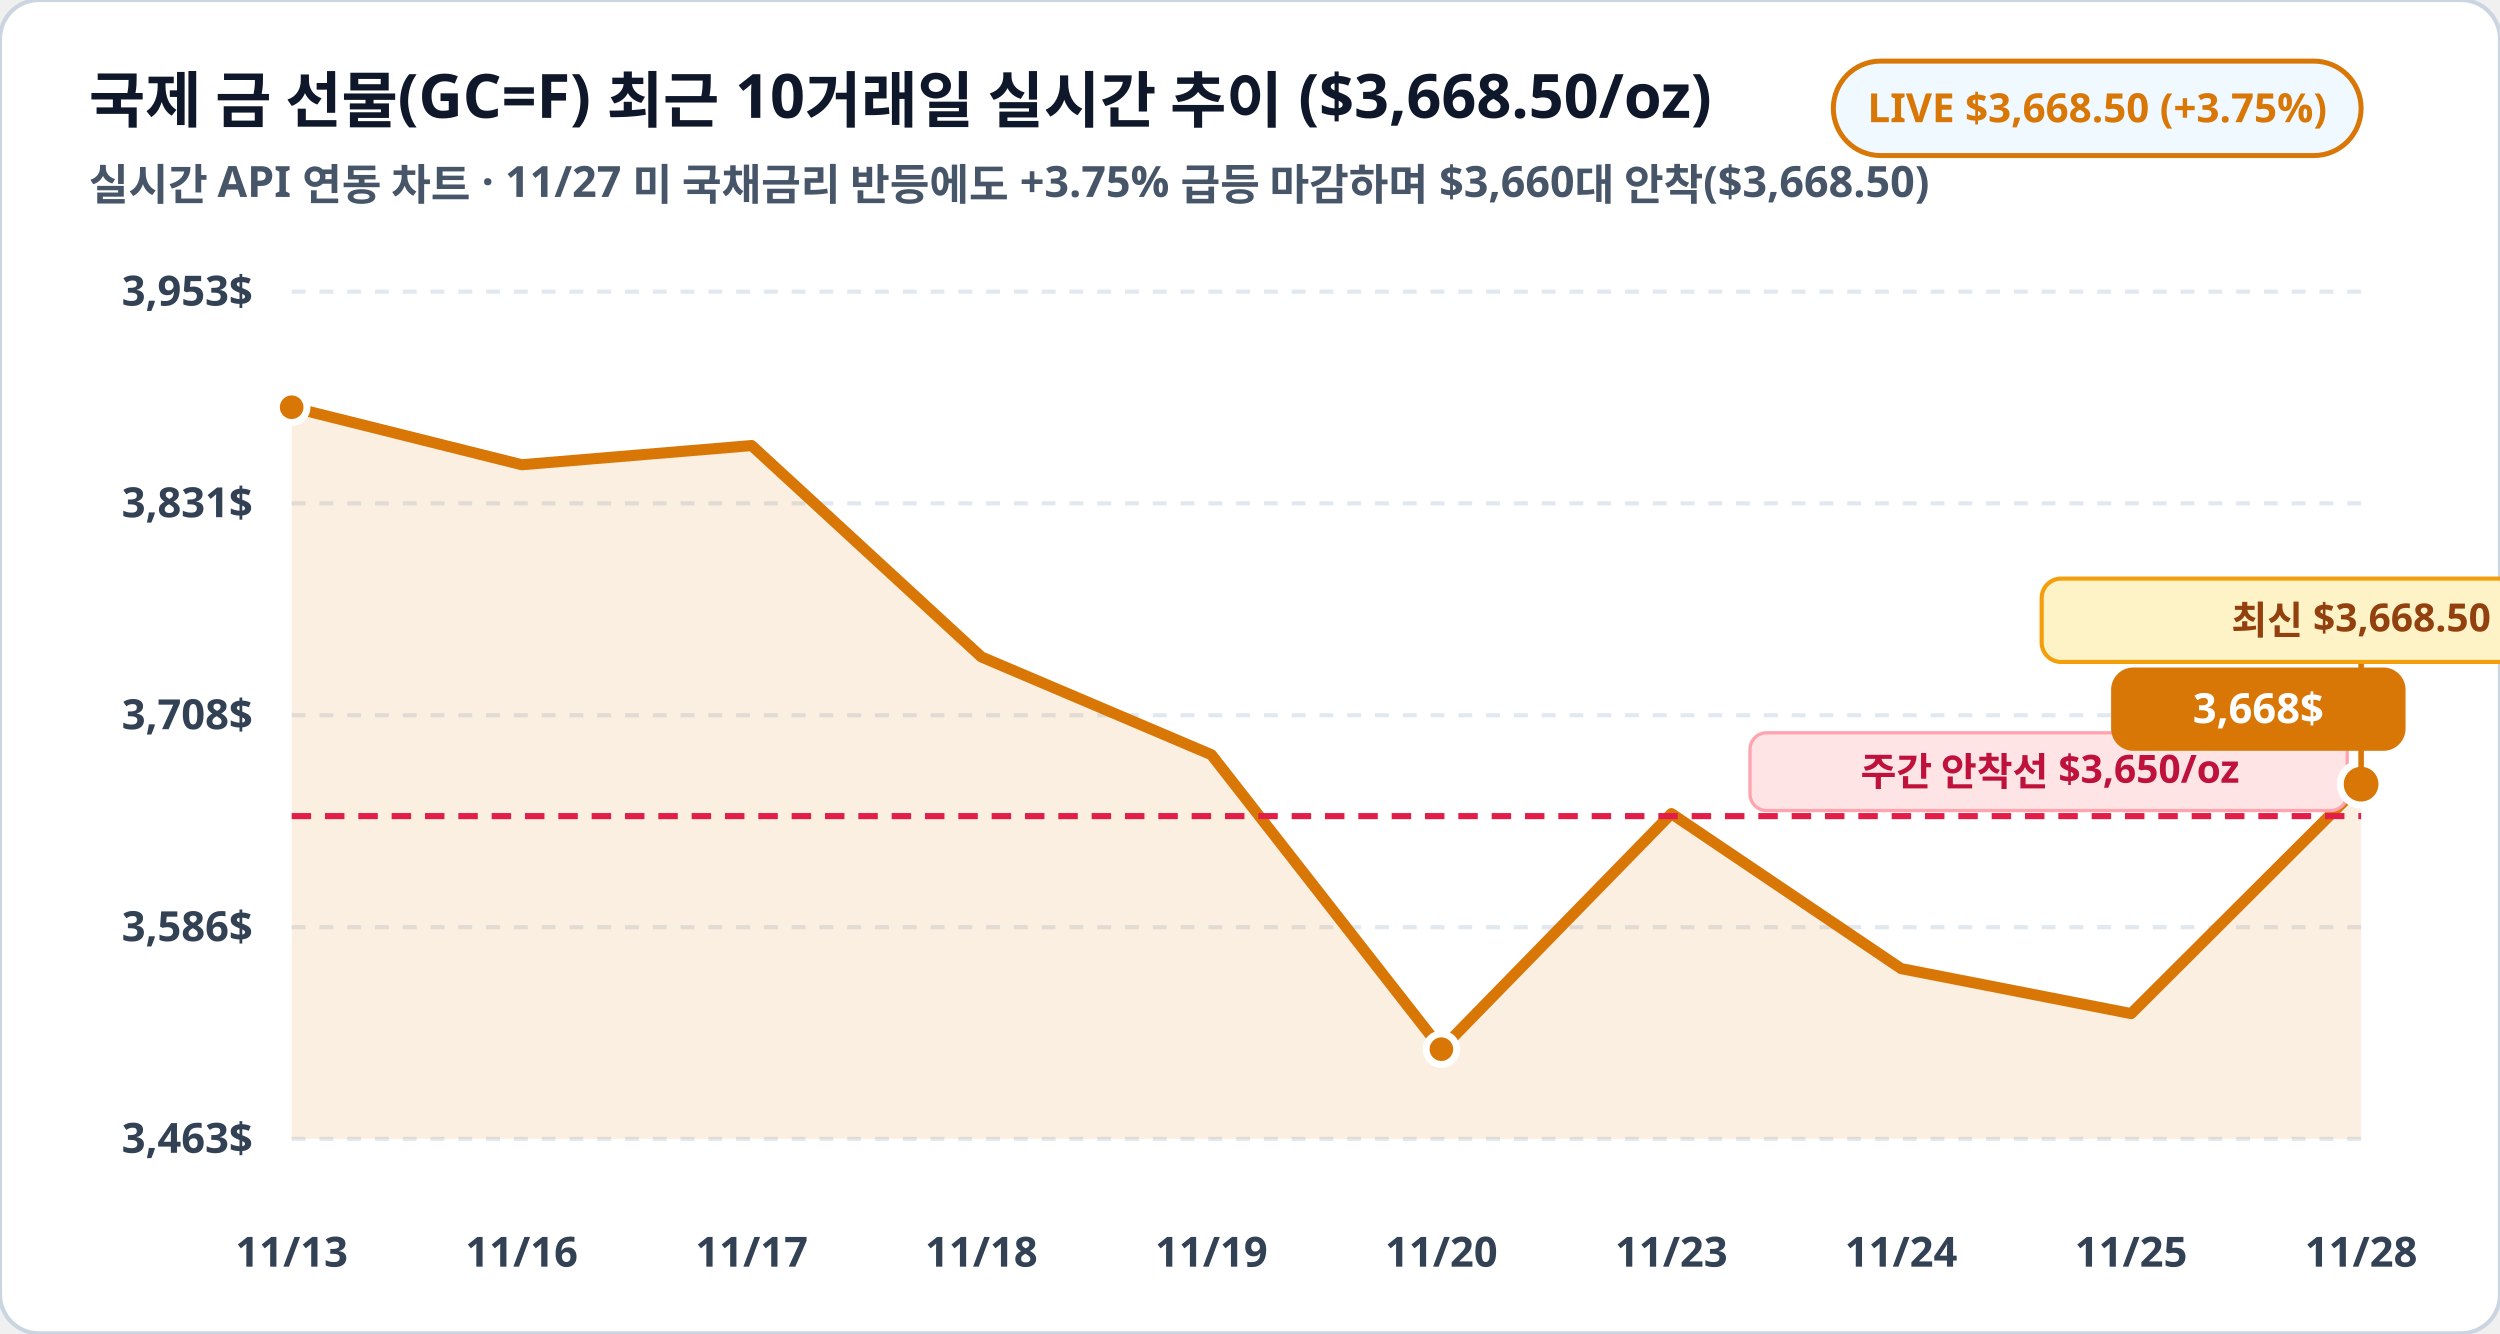
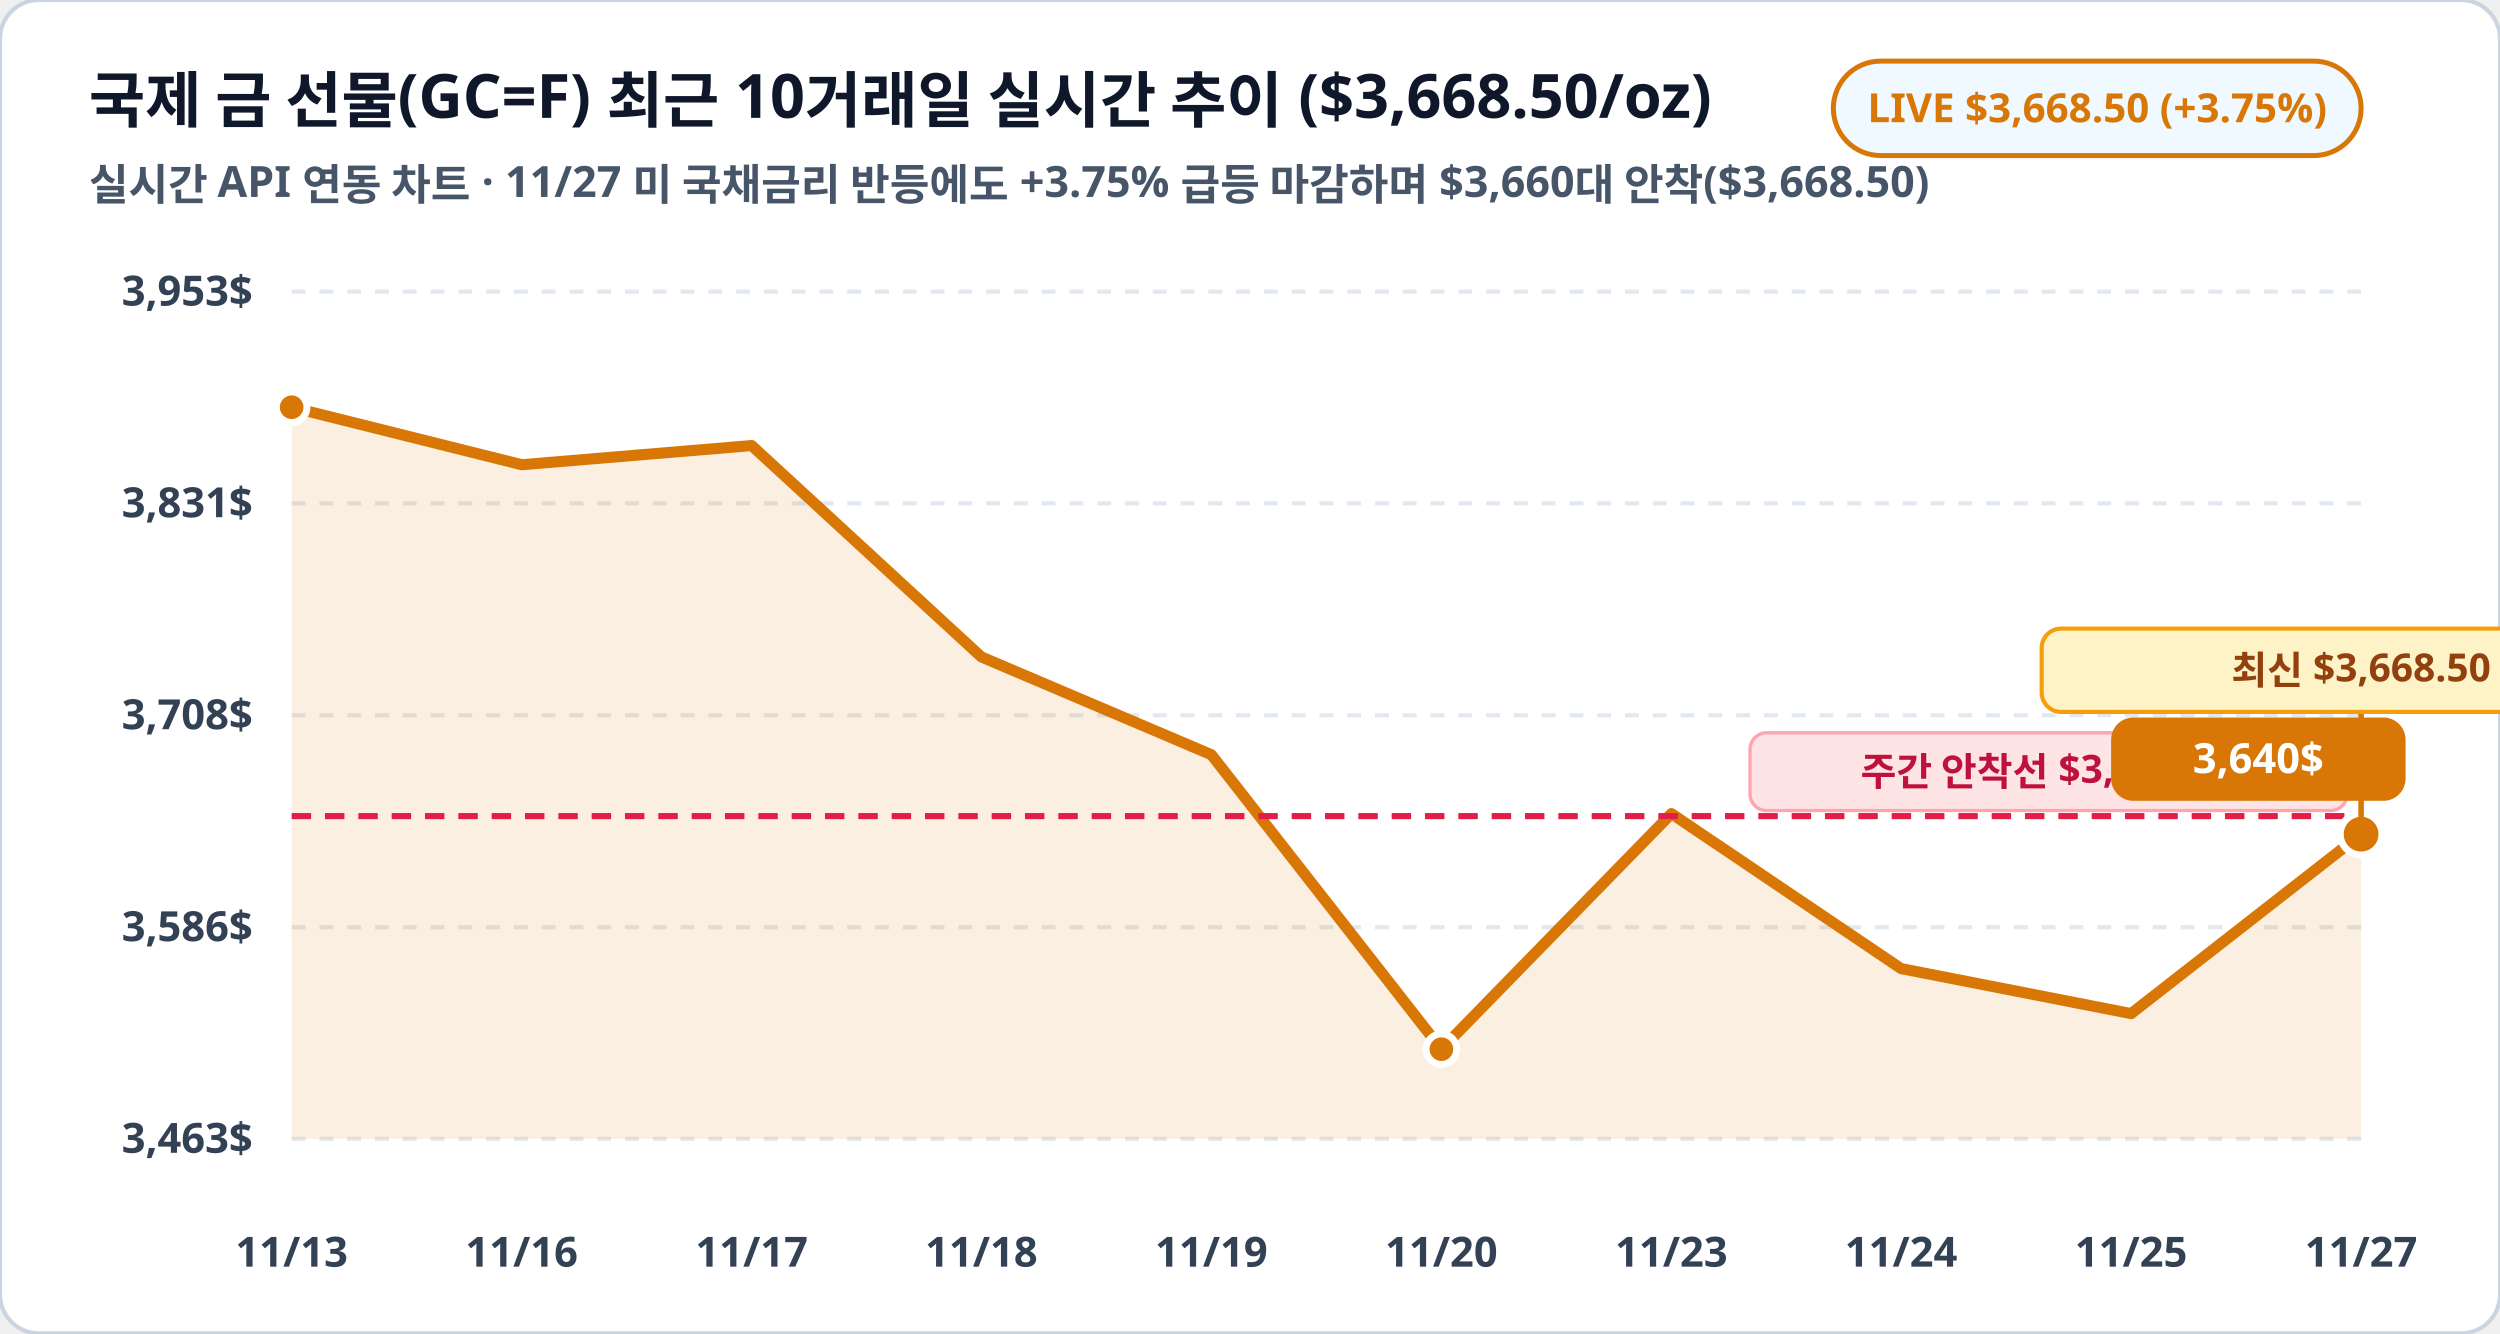
<svg xmlns="http://www.w3.org/2000/svg" viewBox="0 0 900 480" width="100%" height="100%">
  <rect width="900" height="480" rx="14" fill="#ffffff" stroke="#cbd5e1" stroke-width="1.5" />
  <text x="32" y="44" fill="#0f172a" font-family="Pretendard, sans-serif" font-size="22" font-weight="900">국제 금 선물(GC=F) 최근 10거래일 실시간 추이 ($3,668.50/oz)</text>
  <text x="32" y="72" fill="#475569" font-family="Pretendard, sans-serif" font-size="15.5" font-weight="600">실시간 API 연동 차트 · 11/27 미 국채금리 반등에도 +3.75% 급등 마감하며 $3,660대 안착($3,668.50)</text>
  <rect x="660" y="22" width="190" height="34" rx="17" fill="#f0f9ff" stroke="#d97706" stroke-width="1.8" />
  <text x="755" y="44" fill="#d97706" font-family="Pretendard, sans-serif" font-size="14.5" font-weight="800" text-anchor="middle">LIVE $3,668.50 (+3.75%)</text>
  <line x1="105" y1="105.0" x2="850" y2="105.0" stroke="#e2e8f0" stroke-width="1.5" stroke-dasharray="5,5" />
  <text x="91" y="110.0" fill="#334155" font-family="Pretendard, sans-serif" font-size="15" font-weight="700" text-anchor="end">3,953$</text>
  <line x1="105" y1="181.2" x2="850" y2="181.2" stroke="#e2e8f0" stroke-width="1.5" stroke-dasharray="5,5" />
  <text x="91" y="186.2" fill="#334155" font-family="Pretendard, sans-serif" font-size="15" font-weight="700" text-anchor="end">3,831$</text>
  <line x1="105" y1="257.5" x2="850" y2="257.5" stroke="#e2e8f0" stroke-width="1.5" stroke-dasharray="5,5" />
  <text x="91" y="262.5" fill="#334155" font-family="Pretendard, sans-serif" font-size="15" font-weight="700" text-anchor="end">3,708$</text>
  <line x1="105" y1="333.8" x2="850" y2="333.8" stroke="#e2e8f0" stroke-width="1.5" stroke-dasharray="5,5" />
  <text x="91" y="338.8" fill="#334155" font-family="Pretendard, sans-serif" font-size="15" font-weight="700" text-anchor="end">3,586$</text>
  <line x1="105" y1="410.0" x2="850" y2="410.0" stroke="#e2e8f0" stroke-width="1.5" stroke-dasharray="5,5" />
  <text x="91" y="415.0" fill="#334155" font-family="Pretendard, sans-serif" font-size="15" font-weight="700" text-anchor="end">3,463$</text>
-   <polygon points="105.0,410.0 105.0,146.6 187.8,167.3 270.6,160.4 353.3,236.5 436.1,271.7 518.9,377.7 601.7,292.9 684.4,348.7 767.2,364.9 850.0,282.3 850.0,410.0" fill="#d97706" fill-opacity="0.12" />
-   <polyline fill="none" stroke="#d97706" stroke-width="4" stroke-linecap="round" stroke-linejoin="round" points="105.0,146.6 187.8,167.3 270.6,160.4 353.3,236.5 436.1,271.7 518.9,377.7 601.7,292.9 684.4,348.7 767.2,364.9 850.0,282.3" />
+   <polygon points="105.0,410.0 105.0,146.6 187.8,167.3 270.6,160.4 353.3,236.5 436.1,271.7 518.9,377.7 601.7,292.9 684.4,348.7 767.2,364.9 850.0,300.3 850.0,410.0" fill="#d97706" fill-opacity="0.12" />
+   <polyline fill="none" stroke="#d97706" stroke-width="4" stroke-linecap="round" stroke-linejoin="round" points="105.0,146.6 187.8,167.3 270.6,160.4 353.3,236.5 436.1,271.7 518.9,377.7 601.7,292.9 684.4,348.7 767.2,364.9 850.0,300.3" />
  <line x1="105" y1="293.8" x2="850" y2="293.8" stroke="#e11d48" stroke-width="2.2" stroke-dasharray="7,5" />
  <rect x="630" y="263.8" width="215" height="28" rx="6" fill="#ffe4e6" stroke="#fda4af" stroke-width="1.2" />
  <text x="738" y="282.8" fill="#be123c" font-family="Pretendard, sans-serif" font-size="14" font-weight="800" text-anchor="middle">주간 안착선 $3,650/oz</text>
  <circle cx="105.0" cy="146.6" r="5.5" fill="#d97706" stroke="#ffffff" stroke-width="2.5" />
  <circle cx="518.9" cy="377.7" r="5.5" fill="#d97706" stroke="#ffffff" stroke-width="2.5" />
-   <circle cx="850.0" cy="282.3" r="7.5" fill="#d97706" stroke="#ffffff" stroke-width="2.5" />
-   <rect x="760.0" y="240.3" width="106" height="30" rx="8" fill="#d97706" />
-   <text x="813.0" y="260.3" fill="#ffffff" font-family="Pretendard, sans-serif" font-size="15" font-weight="800" text-anchor="middle">3,668$</text>
-   <line x1="850.0" y1="282.3" x2="850.0" y2="238.3" stroke="#d97706" stroke-width="2" />
-   <rect x="735.0" y="208.3" width="230" height="30" rx="7" fill="#fef3c7" stroke="#f59e0b" stroke-width="1.5" />
-   <text x="850.0" y="228.3" fill="#92400e" font-family="Pretendard, sans-serif" font-size="14" font-weight="800" text-anchor="middle">최신 $3,668.50</text>
+   <circle cx="850.0" cy="300.3" r="7.5" fill="#d97706" stroke="#ffffff" stroke-width="2.5" />
+   <rect x="760.0" y="258.3" width="106" height="30" rx="8" fill="#d97706" />
+   <text x="813.0" y="278.3" fill="#ffffff" font-family="Pretendard, sans-serif" font-size="15" font-weight="800" text-anchor="middle">3,640$</text>
+   <line x1="850.0" y1="300.3" x2="850.0" y2="256.3" stroke="#d97706" stroke-width="2" />
+   <rect x="735.0" y="226.3" width="230" height="30" rx="7" fill="#fef3c7" stroke="#f59e0b" stroke-width="1.5" />
+   <text x="850.0" y="246.3" fill="#92400e" font-family="Pretendard, sans-serif" font-size="14" font-weight="800" text-anchor="middle">최신 $3,668.50</text>
  <text x="105.0" y="456" fill="#334155" font-family="Pretendard, sans-serif" font-size="15" font-weight="700" text-anchor="middle">11/13</text>
  <text x="187.8" y="456" fill="#334155" font-family="Pretendard, sans-serif" font-size="15" font-weight="700" text-anchor="middle">11/16</text>
  <text x="270.6" y="456" fill="#334155" font-family="Pretendard, sans-serif" font-size="15" font-weight="700" text-anchor="middle">11/17</text>
  <text x="353.3" y="456" fill="#334155" font-family="Pretendard, sans-serif" font-size="15" font-weight="700" text-anchor="middle">11/18</text>
  <text x="436.1" y="456" fill="#334155" font-family="Pretendard, sans-serif" font-size="15" font-weight="700" text-anchor="middle">11/19</text>
  <text x="518.9" y="456" fill="#334155" font-family="Pretendard, sans-serif" font-size="15" font-weight="700" text-anchor="middle">11/20</text>
  <text x="601.7" y="456" fill="#334155" font-family="Pretendard, sans-serif" font-size="15" font-weight="700" text-anchor="middle">11/23</text>
  <text x="684.4" y="456" fill="#334155" font-family="Pretendard, sans-serif" font-size="15" font-weight="700" text-anchor="middle">11/24</text>
  <text x="767.2" y="456" fill="#334155" font-family="Pretendard, sans-serif" font-size="15" font-weight="700" text-anchor="middle">11/25</text>
-   <text x="850.0" y="456" fill="#334155" font-family="Pretendard, sans-serif" font-size="15" font-weight="700" text-anchor="middle">11/28</text>
+   <text x="850.0" y="456" fill="#334155" font-family="Pretendard, sans-serif" font-size="15" font-weight="700" text-anchor="middle">11/27</text>
</svg>
